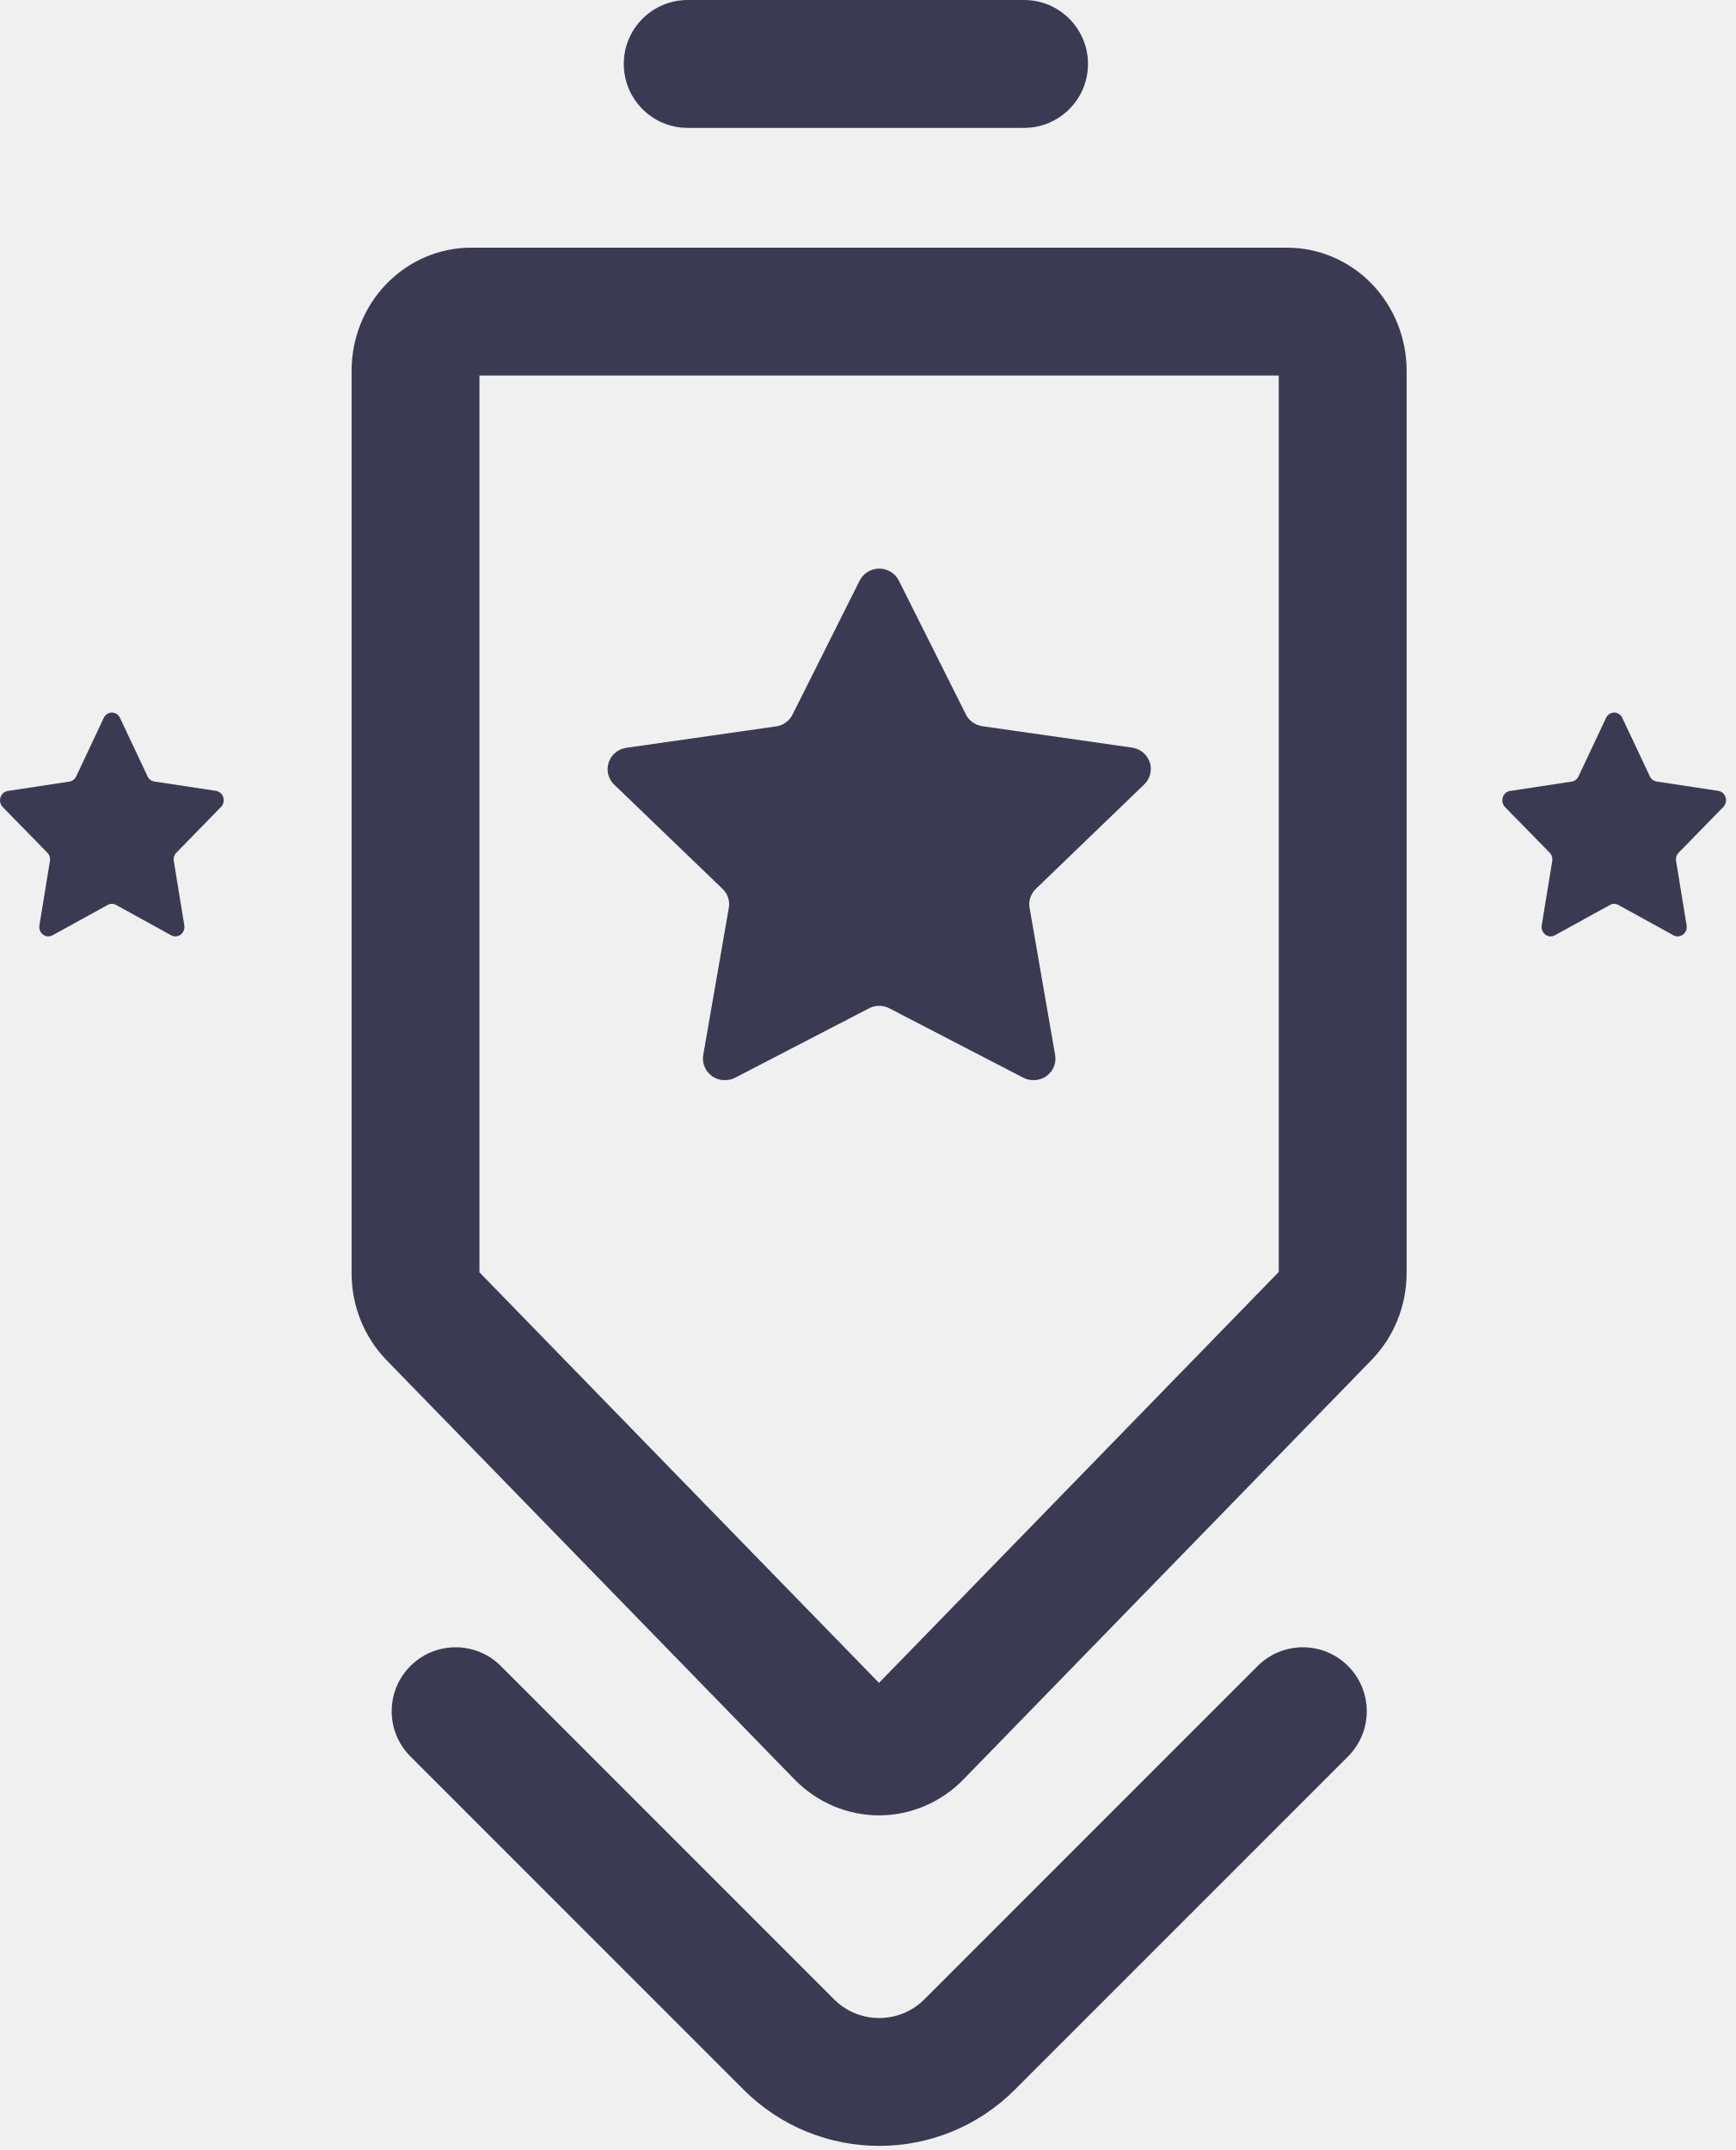
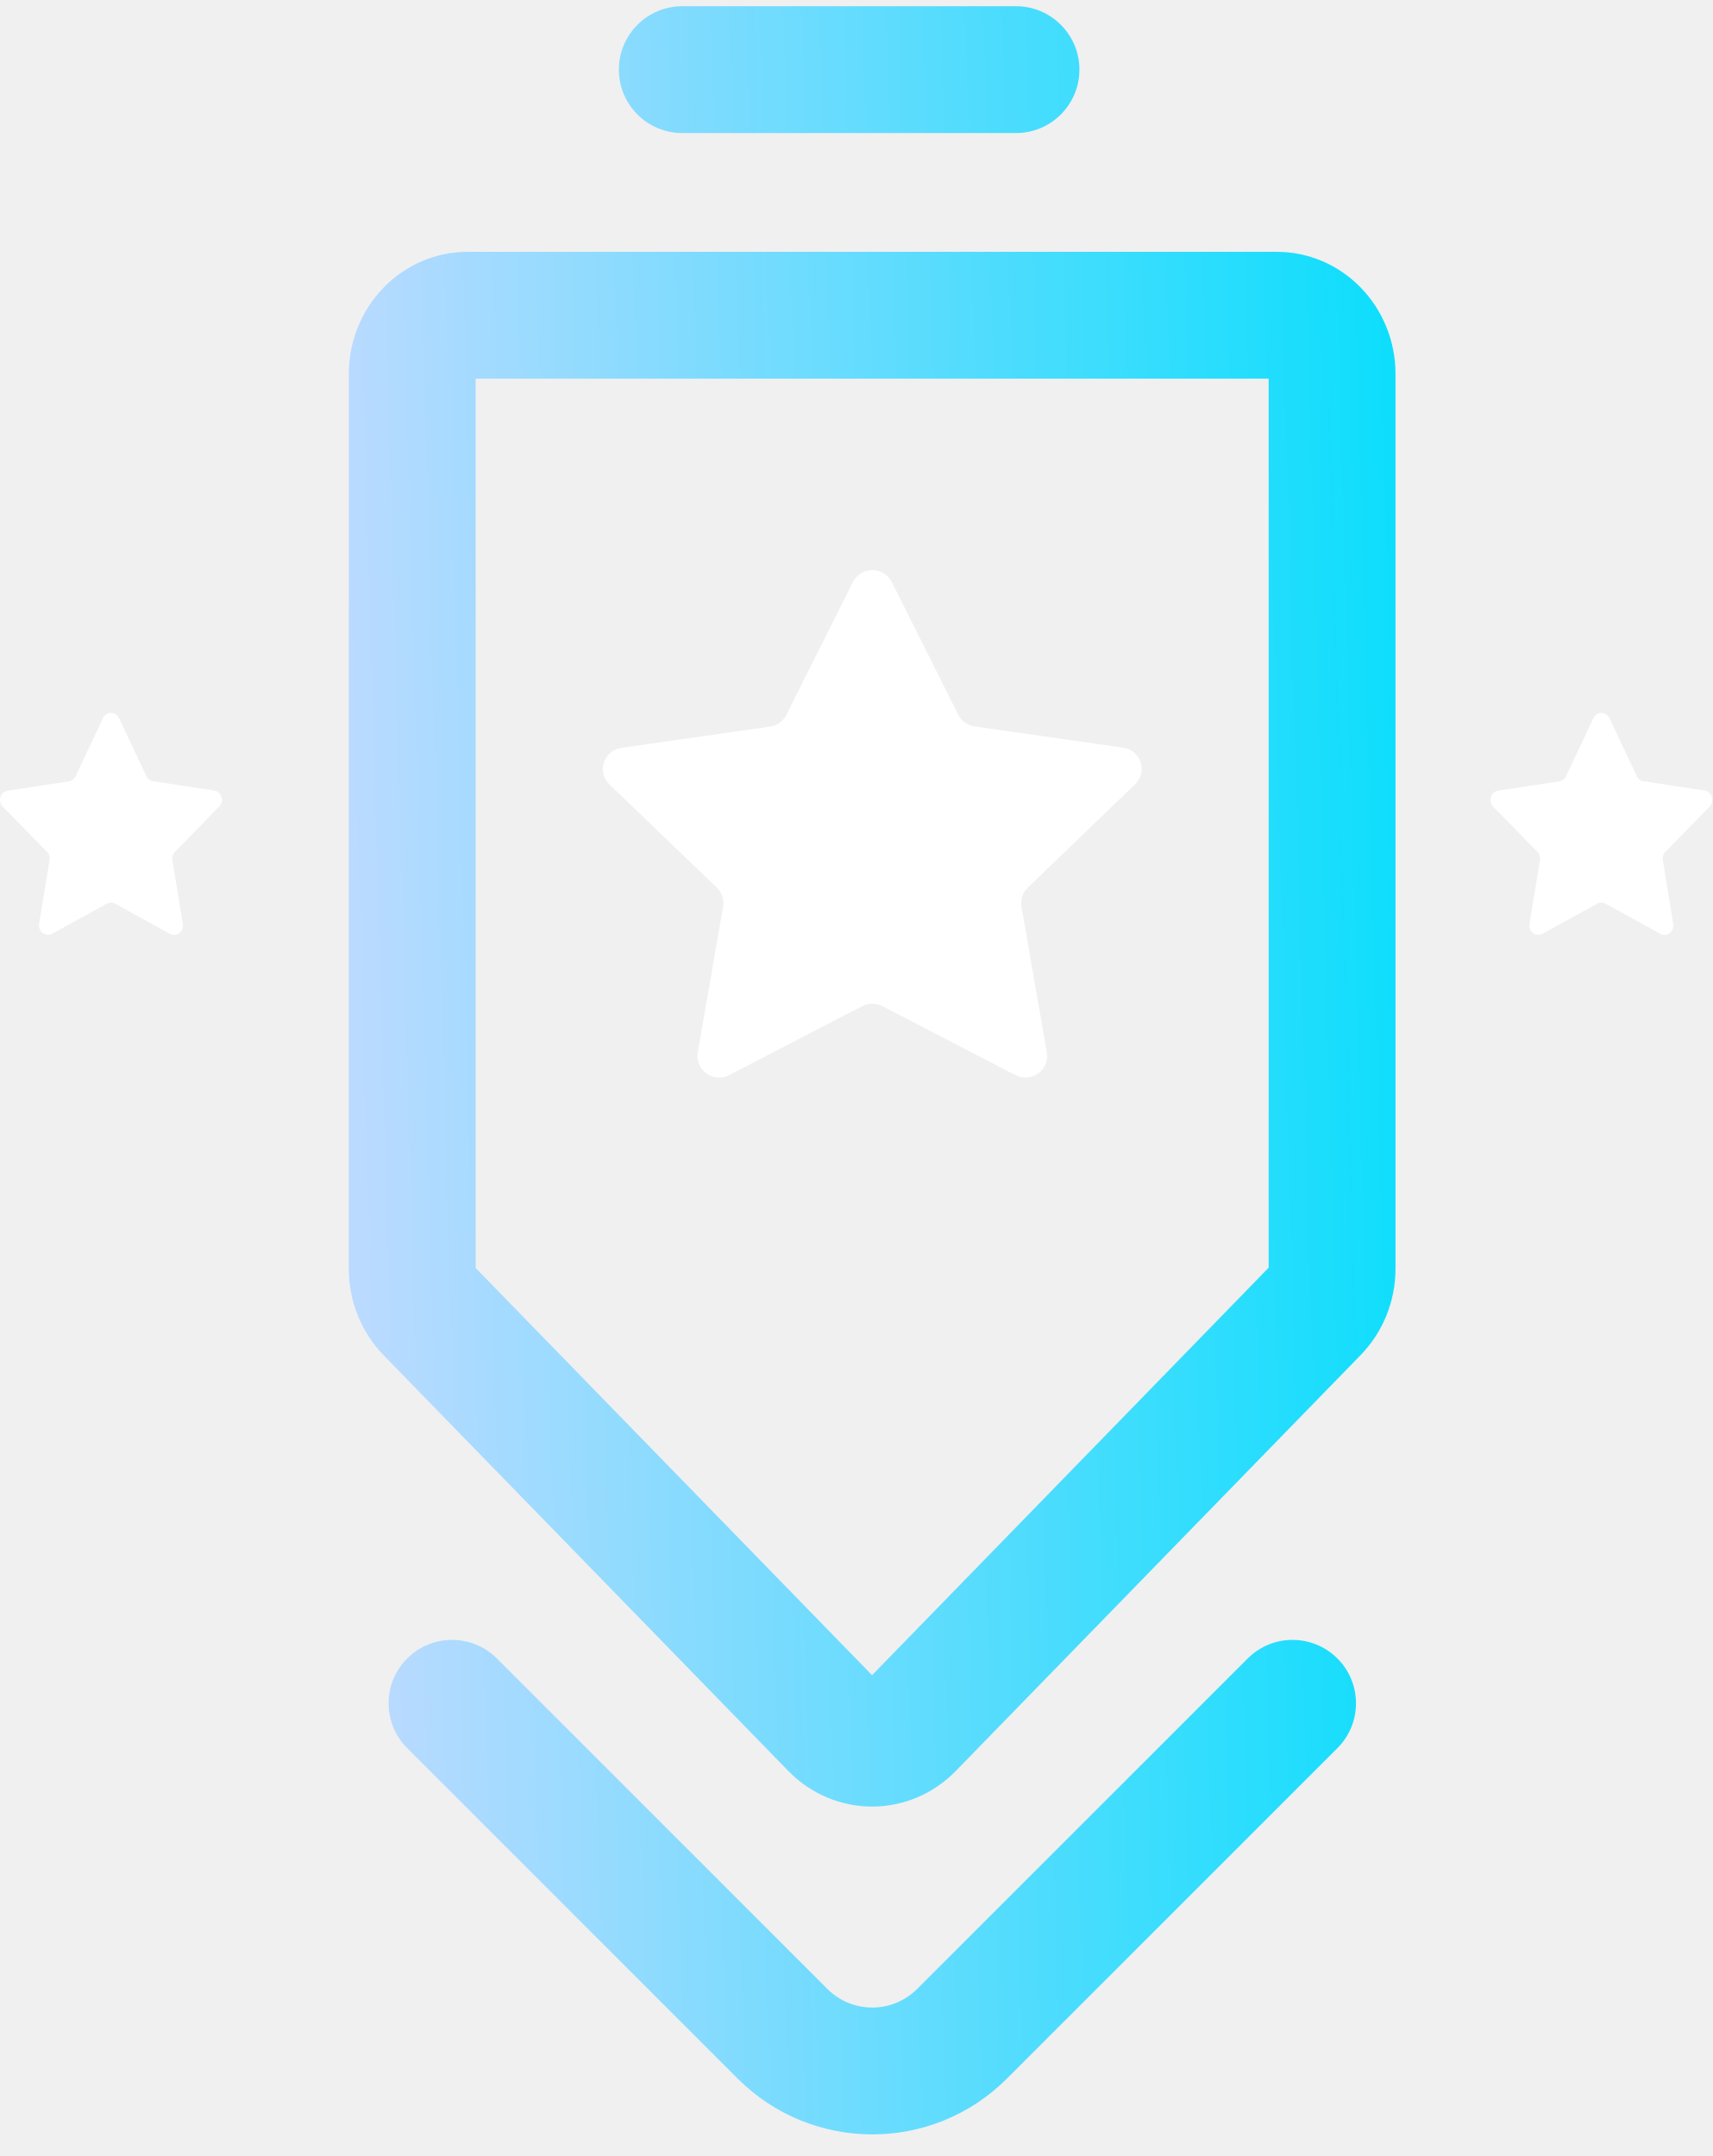
- <svg xmlns="http://www.w3.org/2000/svg" width="67" height="83" viewBox="0 0 67 83" fill="none">
-   <g clip-path="url(#clip0_604_7)">
-     <path d="M34.705 22.412L37.293 27.577C37.353 27.699 37.443 27.804 37.554 27.884C37.665 27.963 37.794 28.015 37.929 28.035L43.712 28.861C43.868 28.883 44.014 28.948 44.135 29.049C44.255 29.149 44.345 29.28 44.394 29.428C44.443 29.576 44.448 29.734 44.411 29.885C44.373 30.036 44.294 30.174 44.181 30.282L39.997 34.313C39.899 34.407 39.825 34.523 39.783 34.651C39.741 34.78 39.731 34.916 39.755 35.049L40.741 40.727C40.768 40.88 40.75 41.038 40.691 41.182C40.631 41.326 40.532 41.45 40.405 41.542C40.277 41.633 40.126 41.688 39.969 41.699C39.812 41.711 39.654 41.679 39.515 41.607L34.341 38.926C34.22 38.863 34.085 38.83 33.948 38.83C33.811 38.83 33.676 38.863 33.554 38.926L28.381 41.607C28.241 41.679 28.084 41.711 27.927 41.699C27.769 41.688 27.619 41.633 27.491 41.542C27.363 41.45 27.264 41.326 27.205 41.182C27.145 41.038 27.128 40.88 27.154 40.727L28.141 35.049C28.165 34.916 28.155 34.78 28.113 34.651C28.07 34.523 27.997 34.407 27.898 34.313L23.715 30.29C23.602 30.182 23.522 30.044 23.485 29.893C23.447 29.742 23.453 29.584 23.502 29.436C23.551 29.288 23.64 29.157 23.761 29.057C23.881 28.956 24.028 28.891 24.184 28.869L29.966 28.042C30.102 28.023 30.231 27.971 30.342 27.892C30.453 27.812 30.542 27.707 30.602 27.585L33.19 22.42C33.259 22.28 33.366 22.162 33.5 22.079C33.633 21.996 33.788 21.952 33.945 21.951C34.103 21.95 34.258 21.993 34.392 22.074C34.527 22.156 34.635 22.273 34.705 22.412Z" fill="#3A3A53" />
+ <svg xmlns="http://www.w3.org/2000/svg" width="54" height="68" viewBox="0 0 54 68" fill="none">
+   <g clip-path="url(#clip0_834_70)">
+     <path d="M28.121 18.355L30.218 22.541C30.267 22.639 30.339 22.724 30.429 22.789C30.519 22.854 30.623 22.895 30.733 22.911L35.419 23.581C35.545 23.599 35.663 23.652 35.761 23.733C35.859 23.814 35.931 23.921 35.971 24.04C36.01 24.16 36.015 24.288 35.985 24.41C35.954 24.533 35.89 24.644 35.798 24.732L32.409 27.998C32.329 28.074 32.269 28.168 32.235 28.272C32.201 28.376 32.193 28.487 32.212 28.595L33.011 33.195C33.033 33.319 33.019 33.447 32.971 33.563C32.922 33.68 32.842 33.781 32.739 33.855C32.636 33.929 32.513 33.974 32.386 33.983C32.258 33.992 32.131 33.966 32.018 33.908L27.826 31.735C27.728 31.685 27.618 31.658 27.507 31.658C27.396 31.658 27.287 31.685 27.188 31.735L22.997 33.908C22.883 33.966 22.756 33.992 22.628 33.983C22.501 33.974 22.379 33.929 22.276 33.855C22.172 33.781 22.092 33.68 22.044 33.563C21.995 33.447 21.981 33.319 22.003 33.195L22.802 28.595C22.821 28.487 22.814 28.376 22.779 28.272C22.745 28.168 22.685 28.074 22.606 27.998L19.216 24.739C19.125 24.651 19.06 24.539 19.029 24.417C18.999 24.295 19.004 24.166 19.043 24.047C19.083 23.927 19.155 23.82 19.253 23.739C19.351 23.658 19.469 23.605 19.596 23.587L24.281 22.917C24.391 22.902 24.496 22.86 24.585 22.795C24.675 22.731 24.748 22.646 24.797 22.547L26.893 18.362C26.949 18.249 27.036 18.153 27.144 18.086C27.252 18.018 27.377 17.982 27.505 17.982C27.633 17.981 27.758 18.016 27.867 18.082C27.976 18.148 28.064 18.243 28.121 18.355Z" fill="white" />
  </g>
-   <g clip-path="url(#clip1_604_7)">
-     <path d="M62.638 27.71L63.704 29.97C63.728 30.023 63.765 30.069 63.811 30.104C63.857 30.139 63.91 30.161 63.966 30.17L66.347 30.531C66.411 30.541 66.471 30.57 66.521 30.613C66.57 30.657 66.607 30.715 66.627 30.779C66.647 30.844 66.65 30.913 66.634 30.979C66.619 31.046 66.586 31.106 66.54 31.153L64.817 32.917C64.777 32.958 64.746 33.008 64.729 33.065C64.712 33.121 64.707 33.181 64.717 33.239L65.123 35.723C65.134 35.79 65.127 35.859 65.103 35.922C65.078 35.985 65.037 36.039 64.985 36.079C64.932 36.119 64.87 36.143 64.805 36.148C64.741 36.153 64.676 36.139 64.618 36.108L62.488 34.935C62.438 34.907 62.383 34.893 62.326 34.893C62.27 34.893 62.214 34.907 62.164 34.935L60.034 36.108C59.976 36.139 59.912 36.153 59.847 36.148C59.782 36.143 59.72 36.119 59.667 36.079C59.615 36.039 59.574 35.985 59.55 35.922C59.525 35.859 59.518 35.79 59.529 35.723L59.935 33.239C59.945 33.181 59.941 33.121 59.923 33.065C59.906 33.008 59.876 32.958 59.835 32.917L58.112 31.157C58.066 31.109 58.033 31.049 58.018 30.983C58.002 30.917 58.005 30.848 58.025 30.783C58.045 30.718 58.082 30.661 58.132 30.617C58.181 30.573 58.241 30.545 58.306 30.535L60.687 30.173C60.743 30.165 60.796 30.142 60.841 30.107C60.887 30.073 60.924 30.026 60.949 29.973L62.014 27.713C62.042 27.652 62.087 27.601 62.142 27.564C62.197 27.528 62.26 27.509 62.325 27.508C62.39 27.508 62.454 27.526 62.509 27.562C62.565 27.598 62.609 27.649 62.638 27.71Z" fill="#3A3A53" />
+   <g clip-path="url(#clip1_834_70)">
+     <path d="M50.753 22.648L51.616 24.479C51.636 24.522 51.666 24.559 51.703 24.587C51.74 24.616 51.783 24.634 51.828 24.641L53.758 24.934C53.809 24.942 53.858 24.965 53.899 25C53.939 25.036 53.969 25.083 53.985 25.135C54.001 25.187 54.003 25.244 53.991 25.297C53.978 25.35 53.952 25.399 53.914 25.438L52.518 26.867C52.485 26.9 52.461 26.941 52.447 26.986C52.433 27.032 52.429 27.08 52.437 27.128L52.766 29.14C52.775 29.195 52.769 29.25 52.749 29.301C52.73 29.352 52.697 29.397 52.654 29.429C52.612 29.462 52.561 29.481 52.509 29.485C52.456 29.489 52.404 29.477 52.357 29.452L50.631 28.502C50.591 28.479 50.546 28.468 50.5 28.468C50.454 28.468 50.409 28.479 50.369 28.502L48.643 29.452C48.596 29.477 48.544 29.489 48.491 29.485C48.439 29.481 48.388 29.462 48.346 29.429C48.303 29.397 48.27 29.352 48.25 29.301C48.23 29.25 48.225 29.195 48.233 29.14L48.563 27.128C48.571 27.08 48.567 27.032 48.553 26.986C48.539 26.941 48.514 26.9 48.482 26.867L47.086 25.441C47.048 25.402 47.022 25.353 47.009 25.3C46.997 25.246 46.999 25.19 47.015 25.138C47.031 25.085 47.061 25.039 47.101 25.003C47.141 24.968 47.19 24.945 47.242 24.937L49.172 24.644C49.217 24.637 49.26 24.619 49.297 24.59C49.334 24.562 49.364 24.525 49.384 24.482L50.247 22.651C50.27 22.601 50.306 22.559 50.35 22.53C50.395 22.5 50.446 22.485 50.499 22.484C50.552 22.484 50.603 22.499 50.648 22.528C50.693 22.557 50.729 22.599 50.753 22.648Z" fill="white" />
  </g>
-   <g clip-path="url(#clip2_604_7)">
-     <path d="M4.631 27.71L5.697 29.97C5.722 30.023 5.758 30.069 5.804 30.104C5.85 30.139 5.903 30.161 5.959 30.17L8.34 30.531C8.404 30.541 8.464 30.57 8.514 30.613C8.564 30.657 8.6 30.715 8.621 30.779C8.641 30.844 8.643 30.913 8.628 30.979C8.612 31.046 8.579 31.106 8.533 31.153L6.81 32.917C6.77 32.958 6.739 33.008 6.722 33.065C6.705 33.121 6.701 33.181 6.71 33.239L7.117 35.723C7.127 35.79 7.12 35.859 7.096 35.922C7.071 35.985 7.031 36.039 6.978 36.079C6.926 36.119 6.863 36.143 6.799 36.148C6.734 36.153 6.669 36.139 6.612 36.108L4.481 34.935C4.431 34.907 4.376 34.893 4.319 34.893C4.263 34.893 4.207 34.907 4.157 34.935L2.027 36.108C1.97 36.139 1.905 36.153 1.84 36.148C1.775 36.143 1.713 36.119 1.661 36.079C1.608 36.039 1.567 35.985 1.543 35.922C1.518 35.859 1.511 35.79 1.522 35.723L1.928 33.239C1.938 33.181 1.934 33.121 1.917 33.065C1.899 33.008 1.869 32.958 1.828 32.917L0.106 31.157C0.059 31.109 0.027 31.049 0.011 30.983C-0.004 30.917 -0.002 30.848 0.018 30.783C0.038 30.718 0.075 30.661 0.125 30.617C0.174 30.573 0.235 30.545 0.299 30.535L2.68 30.173C2.736 30.165 2.789 30.142 2.835 30.107C2.88 30.073 2.917 30.026 2.942 29.973L4.007 27.713C4.036 27.652 4.08 27.601 4.135 27.564C4.19 27.528 4.253 27.509 4.318 27.508C4.383 27.508 4.447 27.526 4.502 27.562C4.558 27.598 4.602 27.649 4.631 27.71Z" fill="#3A3A53" />
+   <g clip-path="url(#clip2_834_70)">
+     <path d="M3.753 22.648L4.616 24.479C4.636 24.522 4.666 24.559 4.703 24.587C4.74 24.616 4.783 24.634 4.828 24.641L6.758 24.934C6.81 24.942 6.858 24.965 6.899 25C6.939 25.036 6.969 25.083 6.985 25.135C7.001 25.187 7.003 25.244 6.991 25.297C6.978 25.35 6.952 25.399 6.914 25.438L5.518 26.867C5.485 26.9 5.461 26.941 5.447 26.986C5.433 27.032 5.429 27.08 5.437 27.128L5.766 29.14C5.775 29.195 5.769 29.25 5.75 29.301C5.73 29.352 5.697 29.397 5.654 29.429C5.612 29.462 5.561 29.481 5.509 29.485C5.456 29.489 5.404 29.477 5.357 29.452L3.631 28.502C3.591 28.479 3.546 28.468 3.5 28.468C3.454 28.468 3.409 28.479 3.369 28.502L1.643 29.452C1.596 29.477 1.544 29.489 1.491 29.485C1.439 29.481 1.388 29.462 1.346 29.429C1.303 29.397 1.27 29.352 1.25 29.301C1.23 29.25 1.225 29.195 1.233 29.14L1.563 27.128C1.57 27.08 1.567 27.032 1.553 26.986C1.539 26.941 1.514 26.9 1.482 26.867L0.086 25.441C0.048 25.402 0.022 25.353 0.009 25.3C-0.003 25.246 -0.001 25.19 0.015 25.138C0.031 25.085 0.061 25.039 0.101 25.003C0.141 24.968 0.19 24.945 0.242 24.937L2.171 24.644C2.217 24.637 2.26 24.619 2.297 24.59C2.334 24.562 2.364 24.525 2.384 24.482L3.247 22.651C3.27 22.601 3.306 22.559 3.35 22.53C3.395 22.5 3.446 22.485 3.499 22.484C3.552 22.484 3.603 22.499 3.648 22.528C3.693 22.557 3.729 22.599 3.753 22.648Z" fill="white" />
  </g>
-   <path fill-rule="evenodd" clip-rule="evenodd" d="M26.554 0C25.191 0 24.086 1.105 24.086 2.468C24.086 3.832 25.191 4.937 26.554 4.937H39.541C40.905 4.937 42.01 3.832 42.01 2.468C42.01 1.105 40.905 0 39.541 0H26.554ZM14.93 52.514L30.677 68.693C31.544 69.582 32.717 70.081 33.94 70.081C35.163 70.081 36.336 69.582 37.202 68.693L52.958 52.502C53.822 51.614 54.31 50.41 54.313 49.153V14.314C54.313 13.053 53.826 11.844 52.961 10.953C52.095 10.062 50.92 9.561 49.696 9.561H18.193C16.968 9.561 15.794 10.062 14.928 10.953C14.062 11.844 13.576 13.053 13.576 14.314V49.165C13.579 50.422 14.066 51.626 14.93 52.514ZM49.376 49.104L40.594 58.129L33.94 64.967L27.294 58.141L18.512 49.117V14.498H49.376V49.104ZM15.847 64.316C16.811 63.352 18.374 63.352 19.338 64.316L32.203 77.182C33.167 78.146 34.73 78.146 35.694 77.182L48.56 64.316C49.524 63.352 51.087 63.352 52.051 64.316C53.015 65.28 53.015 66.843 52.051 67.807L39.185 80.672C36.293 83.564 31.605 83.564 28.713 80.672L15.847 67.807C14.883 66.843 14.883 65.28 15.847 64.316Z" fill="#3A3A53" />
+   <path fill-rule="evenodd" clip-rule="evenodd" d="M21.516 0.196C20.411 0.196 19.516 1.091 19.516 2.196C19.516 3.301 20.411 4.196 21.516 4.196H32.039C33.143 4.196 34.039 3.301 34.039 2.196C34.039 1.091 33.143 0.196 32.039 0.196H21.516ZM12.098 42.745L24.857 55.854C25.558 56.575 26.509 56.979 27.5 56.979C28.491 56.979 29.442 56.575 30.143 55.854L42.91 42.736C43.61 42.016 44.005 41.041 44.007 40.022V11.794C44.007 10.772 43.613 9.793 42.911 9.071C42.21 8.349 41.258 7.943 40.266 7.943H14.741C13.749 7.943 12.797 8.349 12.096 9.071C11.394 9.793 11 10.772 11 11.794V40.032C11.003 41.05 11.397 42.026 12.098 42.745ZM40.007 39.983L32.892 47.295L27.5 52.835L22.116 47.304L15 39.993V11.943H40.007V39.983ZM12.84 52.308C13.621 51.527 14.888 51.527 15.669 52.308L26.093 62.732C26.874 63.513 28.14 63.513 28.922 62.732L39.346 52.308C40.127 51.527 41.393 51.527 42.175 52.308C42.956 53.089 42.956 54.355 42.175 55.136L31.75 65.561C29.407 67.904 25.608 67.904 23.265 65.561L12.84 55.136C12.059 54.355 12.059 53.089 12.84 52.308Z" fill="url(#paint0_linear_834_70)" />
  <defs>
-     <clipPath id="clip0_604_7">
-       <rect width="20.981" height="19.747" fill="white" transform="translate(23.4585 21.9473)" />
+     <linearGradient id="paint0_linear_834_70" x1="46.935" y1="32.6" x2="11.394" y2="33.605" gradientUnits="userSpaceOnUse">
+       <stop stop-color="#00DEFC" />
+       <stop offset="1" stop-color="#BADAFF" />
+     </linearGradient>
+     <clipPath id="clip0_834_70">
+       <rect width="17" height="16" fill="white" transform="translate(19.0078 17.9788)" />
    </clipPath>
-     <clipPath id="clip1_604_7">
-       <rect width="8.639" height="8.639" fill="white" transform="translate(58.0068 27.5066)" />
+     <clipPath id="clip1_834_70">
+       <rect width="7" height="7" fill="white" transform="translate(47 22.4832)" />
    </clipPath>
-     <clipPath id="clip2_604_7">
-       <rect width="8.639" height="8.639" fill="white" transform="translate(0 27.5066)" />
+     <clipPath id="clip2_834_70">
+       <rect width="7" height="7" fill="white" transform="translate(0 22.4832)" />
    </clipPath>
  </defs>
</svg>
